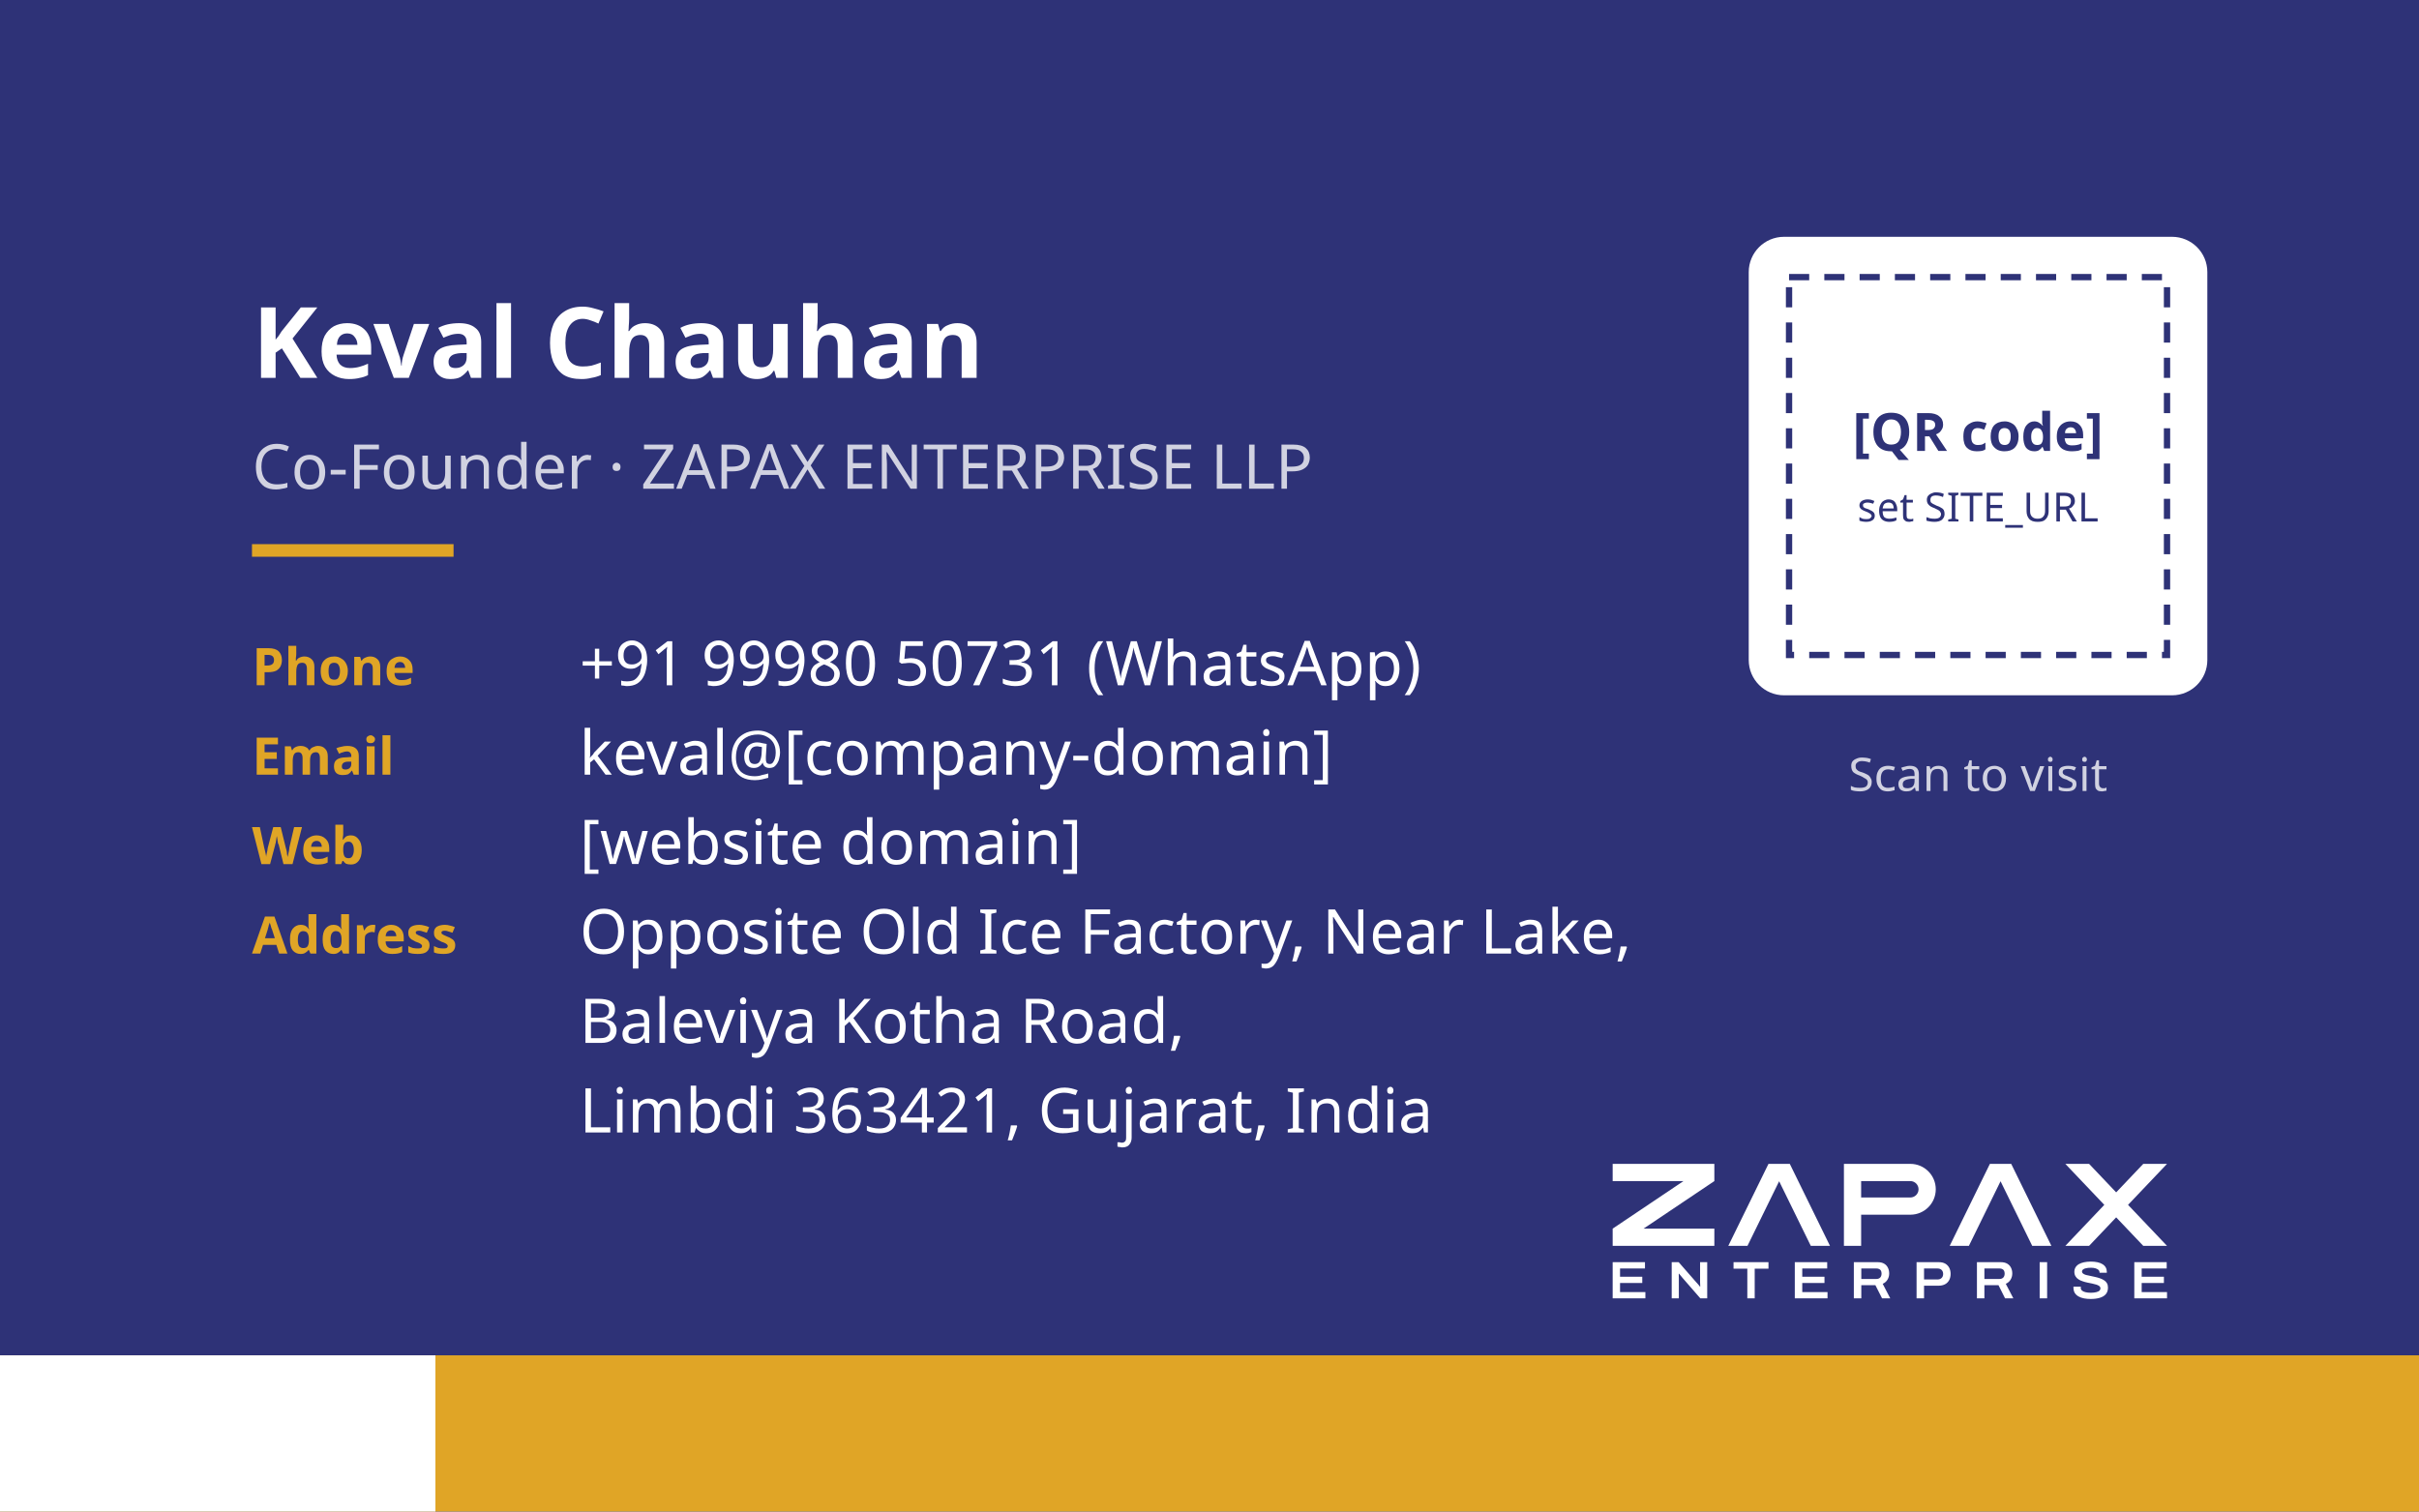
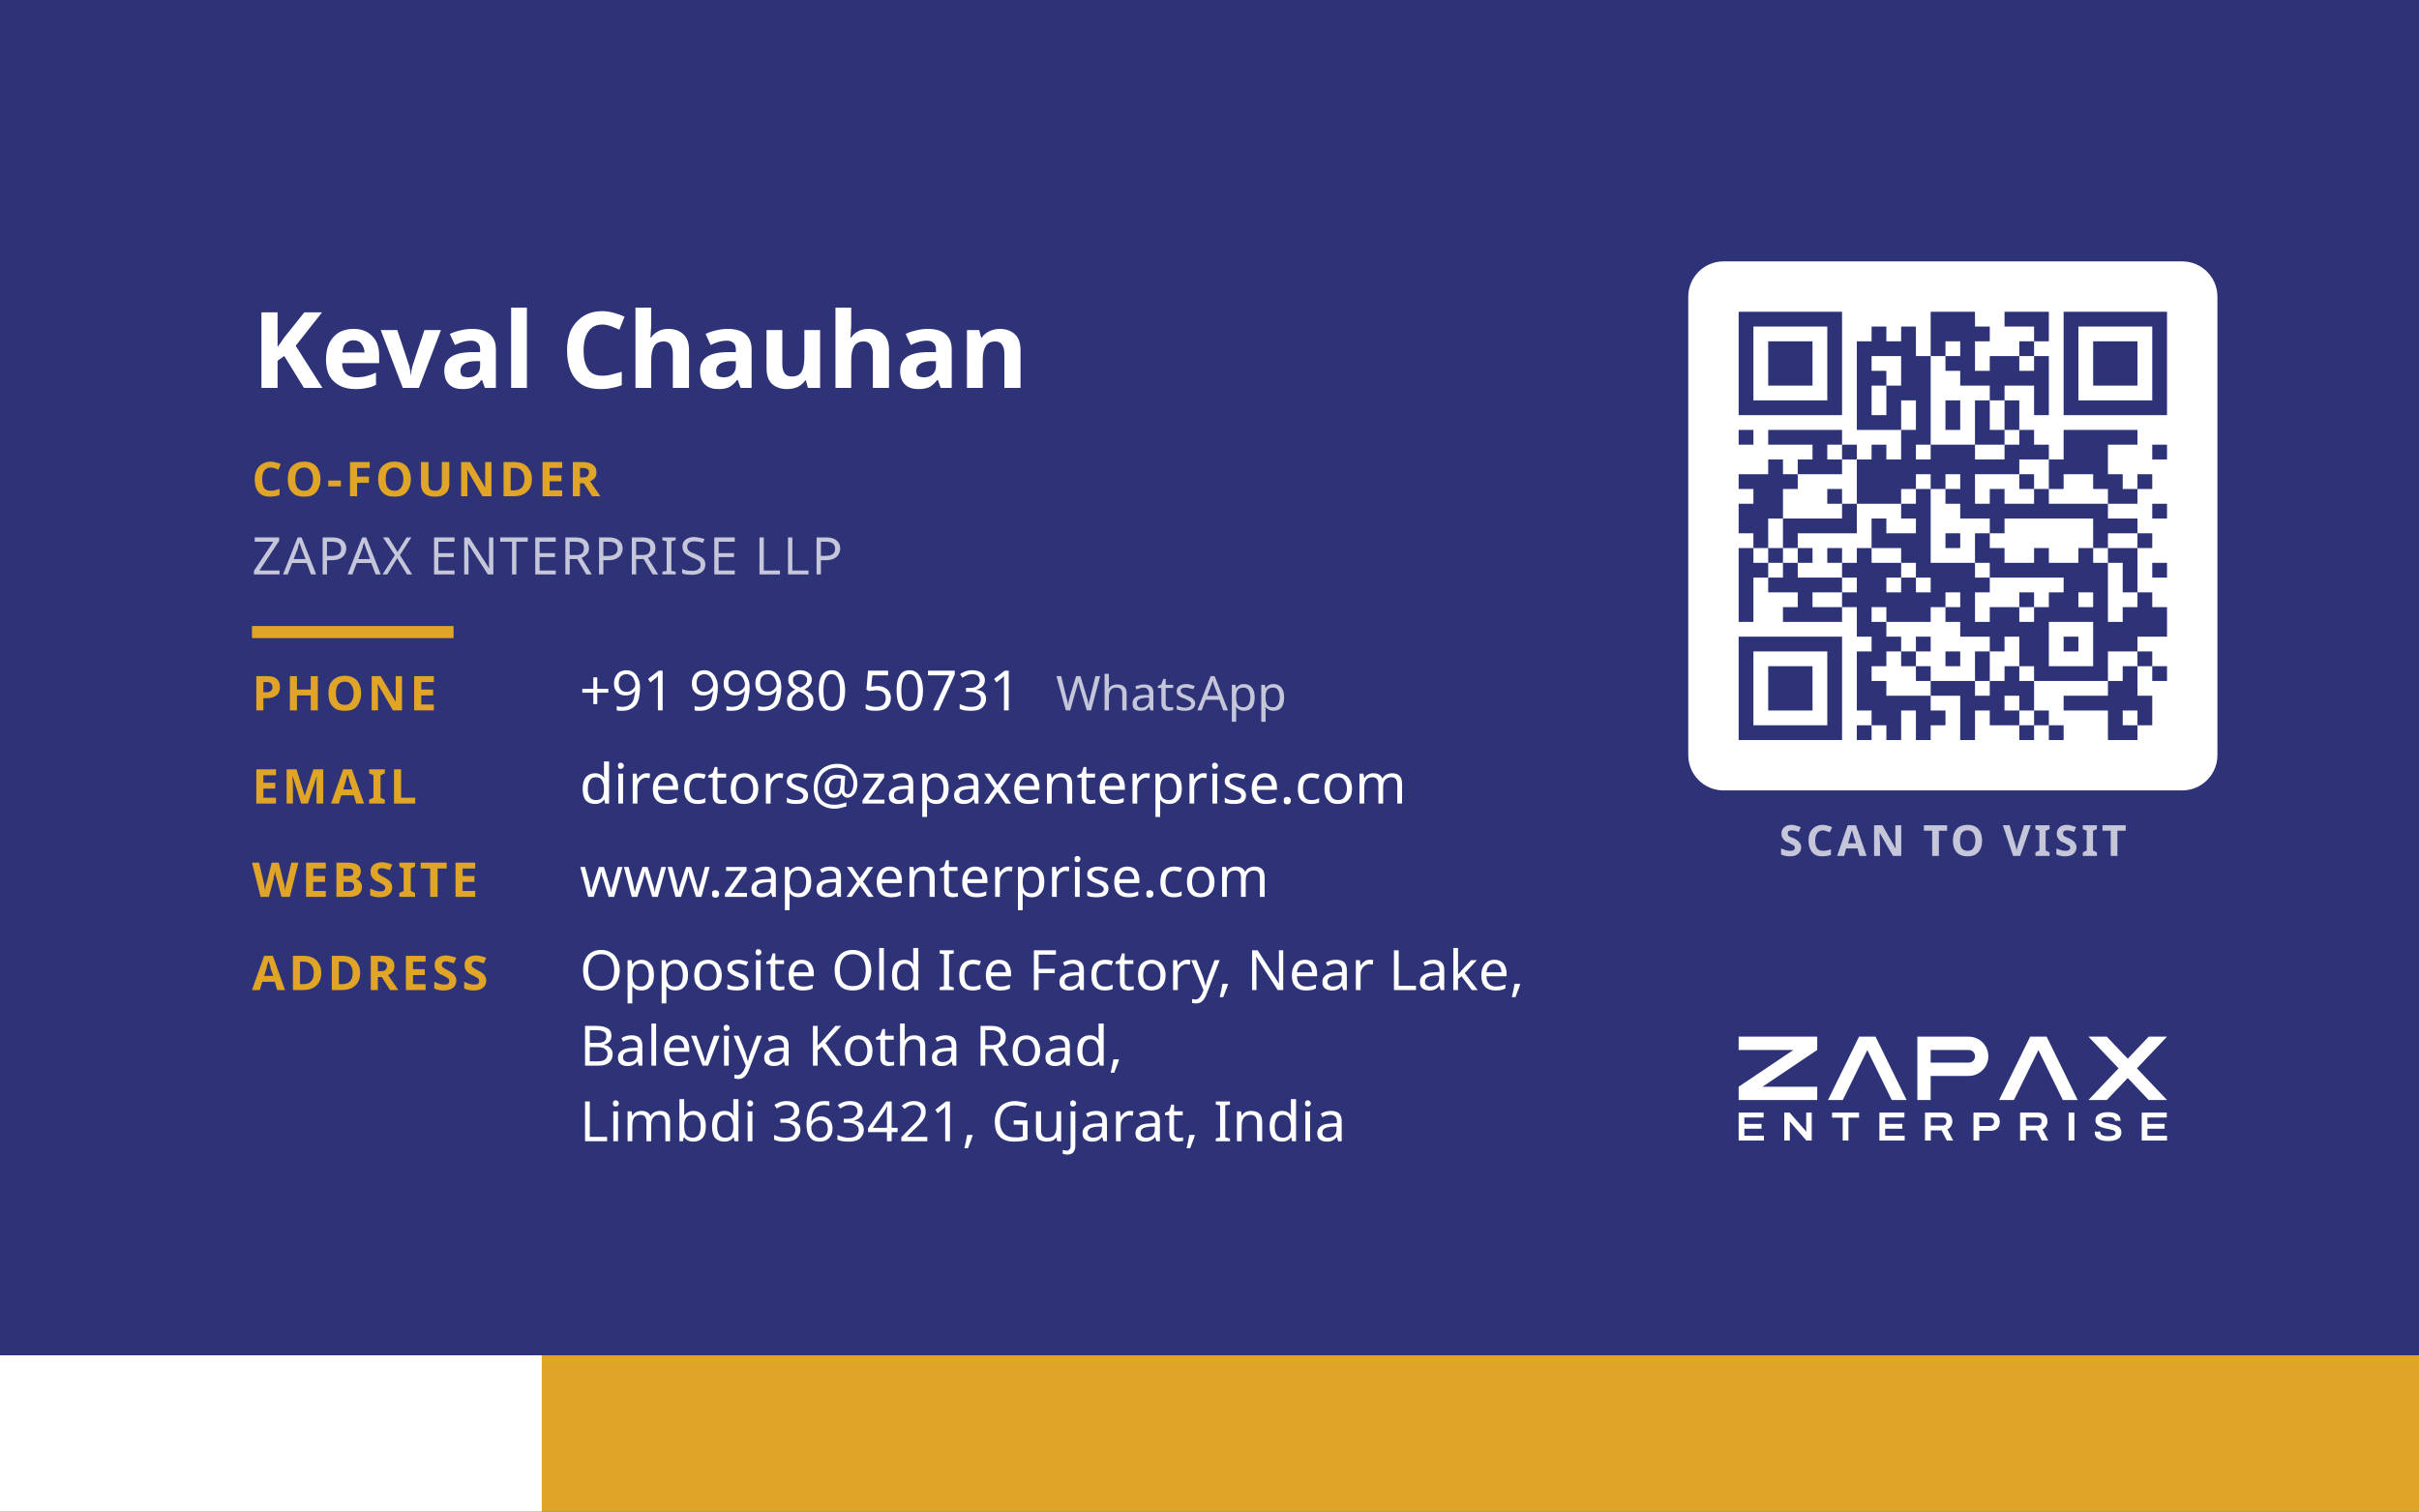
<svg xmlns="http://www.w3.org/2000/svg" viewBox="0 0 96 60" width="96mm" height="60mm">
  <style>@font-face{font-family:Archivo;src:url(../fonts/Archivo-Variable.ttf)}</style>
  <rect width="96" height="60" fill="#2E3277" />
  <rect x="0" y="53.8" width="96" height="6.2" fill="#E0A526" />
-   <rect x="0" y="53.8" width="17.28" height="6.2" fill="#FFFFFF" />
-   <text id="name" x="10" y="15" font-family="Archivo" font-weight="700" font-size="3.9" fill="#FFFFFF">Keval Chauhan</text>
-   <text id="designation" x="10" y="19.4" font-family="Archivo" font-weight="500" font-size="2.45" fill="#FFFFFF" fill-opacity="0.78">Co-Founder · ZAPAX ENTERPRISE LLP</text>
-   <rect x="10" y="21.6" width="8" height="0.5" fill="#E0A526" />
-   <text x="10" y="27.2" font-family="Archivo" font-weight="600" font-size="2.05" fill="#E0A526">Phone</text>
-   <text id="contact-0" x="23" y="27.2" font-family="Archivo" font-weight="400" font-size="2.45" fill="#FFFFFF">+91 99980 50731 (WhatsApp)</text>
-   <text x="10" y="30.75" font-family="Archivo" font-weight="600" font-size="2.05" fill="#E0A526">Email</text>
-   <text id="contact-1" x="23" y="30.75" font-family="Archivo" font-weight="400" font-size="2.45" fill="#FFFFFF">keval@[company-domain]</text>
-   <text x="10" y="34.3" font-family="Archivo" font-weight="600" font-size="2.05" fill="#E0A526">Web</text>
-   <text id="contact-2" x="23" y="34.3" font-family="Archivo" font-weight="400" font-size="2.45" fill="#FFFFFF">[website domain]</text>
-   <text x="10" y="37.85" font-family="Archivo" font-weight="600" font-size="2.05" fill="#E0A526">Address</text>
-   <text id="contact-3" x="23" y="37.85" font-family="Archivo" font-weight="400" font-size="2.45" fill="#FFFFFF">Opposite Old Ice Factory, Near Lake,</text>
-   <text x="10" y="41.4" font-family="Archivo" font-weight="600" font-size="2.05" fill="#E0A526" />
-   <text id="contact-4" x="23" y="41.4" font-family="Archivo" font-weight="400" font-size="2.45" fill="#FFFFFF">Baleviya Kotha Road,</text>
-   <text x="10" y="44.95" font-family="Archivo" font-weight="600" font-size="2.05" fill="#E0A526" />
-   <text id="contact-5" x="23" y="44.95" font-family="Archivo" font-weight="400" font-size="2.45" fill="#FFFFFF">Limbdi 363421, Gujarat, India</text>
-   <rect x="69.4" y="9.4" width="18.2" height="18.2" rx="1.4" fill="#FFFFFF" />
-   <rect x="71" y="11" width="15" height="15" fill="none" stroke="#2E3277" stroke-width="0.25" stroke-dasharray="0.8 0.6" />
-   <text x="78.5" y="17.9" font-family="Archivo" font-size="2.1" font-weight="600" fill="#2E3277" text-anchor="middle">[QR code]</text>
-   <text x="78.5" y="20.7" font-family="Archivo" font-size="1.6" fill="#2E3277" text-anchor="middle">set SITE_URL</text>
-   <text x="78.5" y="31.4" font-family="Archivo" font-weight="500" font-size="1.85" fill="#FFFFFF" fill-opacity="0.78" text-anchor="middle">Scan to visit</text>
-   <g transform="translate(64 46.2) scale(0.03254438)" fill="#FFFFFF">
+   <rect x="0" y="53.8" width="21.5" height="6.2" fill="#FFFFFF" />
+   <text x="10" y="15.4" font-family="Archivo" font-size="4.2" font-weight="700" fill="#FFFFFF" id="name" letter-spacing="-0.04">Keval Chauhan</text>
+   <text x="10" y="19.7" font-family="Archivo" font-size="1.9" font-weight="600" fill="#E0A526" id="designation" letter-spacing="0.14">CO-FOUNDER</text>
+   <text x="10" y="22.8" font-family="Archivo" font-size="2.05" font-weight="400" fill="#FFFFFF" fill-opacity="0.72" letter-spacing="0.06">ZAPAX ENTERPRISE LLP</text>
+   <rect x="10" y="24.85" width="8" height="0.48" fill="#E0A526" />
+   <text x="10" y="28.2" font-family="Archivo" font-size="1.9" font-weight="600" fill="#E0A526" letter-spacing="0.14">PHONE</text>
+   <text x="23" y="28.2" font-family="Archivo" font-size="2.2" font-weight="400" fill="#FFFFFF" id="contact-0">+91 99980 50731<tspan fill="#FFFFFF" fill-opacity="0.72" font-size="1.9" dx="1.4">WhatsApp</tspan>
+   </text>
+   <text x="10" y="31.9" font-family="Archivo" font-size="1.9" font-weight="600" fill="#E0A526" letter-spacing="0.14">EMAIL</text>
+   <text x="23" y="31.9" font-family="Archivo" font-size="2.2" font-weight="400" fill="#FFFFFF" id="contact-1">directors@zapaxenterprise.com</text>
+   <text x="10" y="35.6" font-family="Archivo" font-size="1.9" font-weight="600" fill="#E0A526" letter-spacing="0.14">WEBSITE</text>
+   <text x="23" y="35.6" font-family="Archivo" font-size="2.2" font-weight="400" fill="#FFFFFF" id="contact-2">www.zapaxenterprise.com</text>
+   <text x="10" y="39.3" font-family="Archivo" font-size="1.9" font-weight="600" fill="#E0A526" letter-spacing="0.14">ADDRESS</text>
+   <text x="23" y="39.3" font-family="Archivo" font-size="2.2" font-weight="400" fill="#FFFFFF" id="contact-3">Opposite Old Ice Factory, Near Lake,</text>
+   <text x="10" y="42.3" font-family="Archivo" font-size="1.9" font-weight="600" fill="#E0A526" letter-spacing="0.14" />
+   <text x="23" y="42.3" font-family="Archivo" font-size="2.2" font-weight="400" fill="#FFFFFF" id="contact-4">Baleviya Kotha Road,</text>
+   <text x="10" y="45.3" font-family="Archivo" font-size="1.9" font-weight="600" fill="#E0A526" letter-spacing="0.14" />
+   <text x="23" y="45.3" font-family="Archivo" font-size="2.2" font-weight="400" fill="#FFFFFF" id="contact-5">Limbdi 363421, Gujarat, India</text>
+   <rect x="67" y="10.376" width="21" height="21" rx="1.4" fill="#FFFFFF" />
+   <g transform="translate(69 12.376) scale(0.5862069)">
+     <path d="M0 0h1v1h-1zM1 0h1v1h-1zM2 0h1v1h-1zM3 0h1v1h-1zM4 0h1v1h-1zM5 0h1v1h-1zM6 0h1v1h-1zM13 0h1v1h-1zM14 0h1v1h-1zM15 0h1v1h-1zM18 0h1v1h-1zM19 0h1v1h-1zM20 0h1v1h-1zM22 0h1v1h-1zM23 0h1v1h-1zM24 0h1v1h-1zM25 0h1v1h-1zM26 0h1v1h-1zM27 0h1v1h-1zM28 0h1v1h-1zM0 1h1v1h-1zM6 1h1v1h-1zM9 1h1v1h-1zM11 1h1v1h-1zM13 1h1v1h-1zM14 1h1v1h-1zM15 1h1v1h-1zM16 1h1v1h-1zM20 1h1v1h-1zM22 1h1v1h-1zM28 1h1v1h-1zM0 2h1v1h-1zM2 2h1v1h-1zM3 2h1v1h-1zM4 2h1v1h-1zM6 2h1v1h-1zM8 2h1v1h-1zM9 2h1v1h-1zM10 2h1v1h-1zM11 2h1v1h-1zM13 2h1v1h-1zM15 2h1v1h-1zM19 2h1v1h-1zM22 2h1v1h-1zM24 2h1v1h-1zM25 2h1v1h-1zM26 2h1v1h-1zM28 2h1v1h-1zM0 3h1v1h-1zM2 3h1v1h-1zM3 3h1v1h-1zM4 3h1v1h-1zM6 3h1v1h-1zM8 3h1v1h-1zM11 3h1v1h-1zM12 3h1v1h-1zM14 3h1v1h-1zM15 3h1v1h-1zM17 3h1v1h-1zM18 3h1v1h-1zM20 3h1v1h-1zM22 3h1v1h-1zM24 3h1v1h-1zM25 3h1v1h-1zM26 3h1v1h-1zM28 3h1v1h-1zM0 4h1v1h-1zM2 4h1v1h-1zM3 4h1v1h-1zM4 4h1v1h-1zM6 4h1v1h-1zM8 4h1v1h-1zM9 4h1v1h-1zM11 4h1v1h-1zM12 4h1v1h-1zM15 4h1v1h-1zM16 4h1v1h-1zM17 4h1v1h-1zM18 4h1v1h-1zM19 4h1v1h-1zM20 4h1v1h-1zM22 4h1v1h-1zM24 4h1v1h-1zM25 4h1v1h-1zM26 4h1v1h-1zM28 4h1v1h-1zM0 5h1v1h-1zM6 5h1v1h-1zM8 5h1v1h-1zM10 5h1v1h-1zM11 5h1v1h-1zM12 5h1v1h-1zM17 5h1v1h-1zM20 5h1v1h-1zM22 5h1v1h-1zM28 5h1v1h-1zM0 6h1v1h-1zM1 6h1v1h-1zM2 6h1v1h-1zM3 6h1v1h-1zM4 6h1v1h-1zM5 6h1v1h-1zM6 6h1v1h-1zM8 6h1v1h-1zM10 6h1v1h-1zM12 6h1v1h-1zM14 6h1v1h-1zM16 6h1v1h-1zM18 6h1v1h-1zM20 6h1v1h-1zM22 6h1v1h-1zM23 6h1v1h-1zM24 6h1v1h-1zM25 6h1v1h-1zM26 6h1v1h-1zM27 6h1v1h-1zM28 6h1v1h-1zM8 7h1v1h-1zM9 7h1v1h-1zM10 7h1v1h-1zM12 7h1v1h-1zM14 7h1v1h-1zM16 7h1v1h-1zM18 7h1v1h-1zM0 8h1v1h-1zM2 8h1v1h-1zM3 8h1v1h-1zM4 8h1v1h-1zM5 8h1v1h-1zM6 8h1v1h-1zM11 8h1v1h-1zM12 8h1v1h-1zM16 8h1v1h-1zM17 8h1v1h-1zM19 8h1v1h-1zM22 8h1v1h-1zM23 8h1v1h-1zM24 8h1v1h-1zM25 8h1v1h-1zM26 8h1v1h-1zM5 9h1v1h-1zM7 9h1v1h-1zM9 9h1v1h-1zM11 9h1v1h-1zM13 9h1v1h-1zM14 9h1v1h-1zM15 9h1v1h-1zM18 9h1v1h-1zM19 9h1v1h-1zM20 9h1v1h-1zM22 9h1v1h-1zM23 9h1v1h-1zM24 9h1v1h-1zM28 9h1v1h-1zM2 10h1v1h-1zM4 10h1v1h-1zM5 10h1v1h-1zM6 10h1v1h-1zM8 10h1v1h-1zM9 10h1v1h-1zM10 10h1v1h-1zM11 10h1v1h-1zM12 10h1v1h-1zM13 10h1v1h-1zM14 10h1v1h-1zM15 10h1v1h-1zM16 10h1v1h-1zM17 10h1v1h-1zM18 10h1v1h-1zM21 10h1v1h-1zM22 10h1v1h-1zM23 10h1v1h-1zM24 10h1v1h-1zM0 11h1v1h-1zM1 11h1v1h-1zM2 11h1v1h-1zM3 11h1v1h-1zM8 11h1v1h-1zM9 11h1v1h-1zM10 11h1v1h-1zM11 11h1v1h-1zM13 11h1v1h-1zM15 11h1v1h-1zM19 11h1v1h-1zM21 11h1v1h-1zM24 11h1v1h-1zM25 11h1v1h-1zM27 11h1v1h-1zM1 12h1v1h-1zM2 12h1v1h-1zM6 12h1v1h-1zM8 12h1v1h-1zM9 12h1v1h-1zM10 12h1v1h-1zM12 12h1v1h-1zM14 12h1v1h-1zM15 12h1v1h-1zM17 12h1v1h-1zM20 12h1v1h-1zM25 12h1v1h-1zM26 12h1v1h-1zM0 13h1v1h-1zM1 13h1v1h-1zM2 13h1v1h-1zM7 13h1v1h-1zM11 13h1v1h-1zM12 13h1v1h-1zM15 13h1v1h-1zM16 13h1v1h-1zM17 13h1v1h-1zM18 13h1v1h-1zM19 13h1v1h-1zM20 13h1v1h-1zM21 13h1v1h-1zM22 13h1v1h-1zM23 13h1v1h-1zM24 13h1v1h-1zM28 13h1v1h-1zM0 14h1v1h-1zM1 14h1v1h-1zM3 14h1v1h-1zM4 14h1v1h-1zM5 14h1v1h-1zM6 14h1v1h-1zM7 14h1v1h-1zM9 14h1v1h-1zM12 14h1v1h-1zM17 14h1v1h-1zM24 14h1v1h-1zM25 14h1v1h-1zM26 14h1v1h-1zM1 15h1v1h-1zM3 15h1v1h-1zM9 15h1v1h-1zM10 15h1v1h-1zM11 15h1v1h-1zM12 15h1v1h-1zM14 15h1v1h-1zM16 15h1v1h-1zM24 15h1v1h-1zM27 15h1v1h-1zM0 16h1v1h-1zM2 16h1v1h-1zM4 16h1v1h-1zM6 16h1v1h-1zM8 16h1v1h-1zM11 16h1v1h-1zM12 16h1v1h-1zM16 16h1v1h-1zM17 16h1v1h-1zM20 16h1v1h-1zM23 16h1v1h-1zM25 16h1v1h-1zM26 16h1v1h-1zM0 17h1v1h-1zM1 17h1v1h-1zM3 17h1v1h-1zM7 17h1v1h-1zM8 17h1v1h-1zM9 17h1v1h-1zM10 17h1v1h-1zM12 17h1v1h-1zM13 17h1v1h-1zM14 17h1v1h-1zM15 17h1v1h-1zM17 17h1v1h-1zM18 17h1v1h-1zM19 17h1v1h-1zM20 17h1v1h-1zM21 17h1v1h-1zM22 17h1v1h-1zM23 17h1v1h-1zM24 17h1v1h-1zM26 17h1v1h-1zM28 17h1v1h-1zM0 18h1v1h-1zM2 18h1v1h-1zM3 18h1v1h-1zM4 18h1v1h-1zM5 18h1v1h-1zM6 18h1v1h-1zM8 18h1v1h-1zM9 18h1v1h-1zM11 18h1v1h-1zM13 18h1v1h-1zM14 18h1v1h-1zM15 18h1v1h-1zM16 18h1v1h-1zM22 18h1v1h-1zM23 18h1v1h-1zM24 18h1v1h-1zM26 18h1v1h-1zM0 19h1v1h-1zM4 19h1v1h-1zM7 19h1v1h-1zM8 19h1v1h-1zM9 19h1v1h-1zM10 19h1v1h-1zM11 19h1v1h-1zM12 19h1v1h-1zM13 19h1v1h-1zM15 19h1v1h-1zM19 19h1v1h-1zM21 19h1v1h-1zM22 19h1v1h-1zM24 19h1v1h-1zM27 19h1v1h-1zM0 20h1v1h-1zM3 20h1v1h-1zM4 20h1v1h-1zM5 20h1v1h-1zM6 20h1v1h-1zM8 20h1v1h-1zM10 20h1v1h-1zM11 20h1v1h-1zM12 20h1v1h-1zM14 20h1v1h-1zM15 20h1v1h-1zM17 20h1v1h-1zM18 20h1v1h-1zM20 20h1v1h-1zM21 20h1v1h-1zM22 20h1v1h-1zM23 20h1v1h-1zM24 20h1v1h-1zM26 20h1v1h-1zM27 20h1v1h-1zM28 20h1v1h-1zM8 21h1v1h-1zM9 21h1v1h-1zM15 21h1v1h-1zM16 21h1v1h-1zM17 21h1v1h-1zM18 21h1v1h-1zM19 21h1v1h-1zM20 21h1v1h-1zM24 21h1v1h-1zM25 21h1v1h-1zM26 21h1v1h-1zM27 21h1v1h-1zM28 21h1v1h-1zM0 22h1v1h-1zM1 22h1v1h-1zM2 22h1v1h-1zM3 22h1v1h-1zM4 22h1v1h-1zM5 22h1v1h-1zM6 22h1v1h-1zM9 22h1v1h-1zM10 22h1v1h-1zM12 22h1v1h-1zM17 22h1v1h-1zM19 22h1v1h-1zM20 22h1v1h-1zM22 22h1v1h-1zM24 22h1v1h-1zM25 22h1v1h-1zM26 22h1v1h-1zM0 23h1v1h-1zM6 23h1v1h-1zM8 23h1v1h-1zM9 23h1v1h-1zM11 23h1v1h-1zM14 23h1v1h-1zM16 23h1v1h-1zM19 23h1v1h-1zM20 23h1v1h-1zM24 23h1v1h-1zM27 23h1v1h-1zM0 24h1v1h-1zM2 24h1v1h-1zM3 24h1v1h-1zM4 24h1v1h-1zM6 24h1v1h-1zM8 24h1v1h-1zM12 24h1v1h-1zM16 24h1v1h-1zM18 24h1v1h-1zM20 24h1v1h-1zM21 24h1v1h-1zM22 24h1v1h-1zM23 24h1v1h-1zM24 24h1v1h-1zM26 24h1v1h-1zM28 24h1v1h-1zM0 25h1v1h-1zM2 25h1v1h-1zM3 25h1v1h-1zM4 25h1v1h-1zM6 25h1v1h-1zM8 25h1v1h-1zM9 25h1v1h-1zM13 25h1v1h-1zM14 25h1v1h-1zM15 25h1v1h-1zM17 25h1v1h-1zM18 25h1v1h-1zM19 25h1v1h-1zM25 25h1v1h-1zM26 25h1v1h-1zM0 26h1v1h-1zM2 26h1v1h-1zM3 26h1v1h-1zM4 26h1v1h-1zM6 26h1v1h-1zM8 26h1v1h-1zM9 26h1v1h-1zM10 26h1v1h-1zM11 26h1v1h-1zM12 26h1v1h-1zM15 26h1v1h-1zM16 26h1v1h-1zM17 26h1v1h-1zM19 26h1v1h-1zM22 26h1v1h-1zM23 26h1v1h-1zM24 26h1v1h-1zM25 26h1v1h-1zM26 26h1v1h-1zM27 26h1v1h-1zM0 27h1v1h-1zM6 27h1v1h-1zM9 27h1v1h-1zM10 27h1v1h-1zM12 27h1v1h-1zM13 27h1v1h-1zM15 27h1v1h-1zM17 27h1v1h-1zM18 27h1v1h-1zM20 27h1v1h-1zM25 27h1v1h-1zM27 27h1v1h-1zM0 28h1v1h-1zM1 28h1v1h-1zM2 28h1v1h-1zM3 28h1v1h-1zM4 28h1v1h-1zM5 28h1v1h-1zM6 28h1v1h-1zM8 28h1v1h-1zM10 28h1v1h-1zM12 28h1v1h-1zM15 28h1v1h-1zM19 28h1v1h-1zM21 28h1v1h-1zM25 28h1v1h-1zM26 28h1v1h-1z" fill="#2E3277" />
+   </g>
+   <text x="77.5" y="33.976" font-family="Archivo" font-size="1.7" font-weight="600" fill="#FFFFFF" fill-opacity="0.72" text-anchor="middle" letter-spacing="0.14">SCAN TO VISIT</text>
+   <g transform="translate(69 41.15059) scale(0.02514793)" fill="#FFFFFF">
    <g transform="translate(0 0) scale(1)" fill="#FFFFFF">
      <path transform="translate(0 0)" d="M0 0 L124 0 L124 21 L37.66 79 L124 79 L124 100 L0 100 L0 79 L86.34 21 L0 21Z" />
      <path transform="translate(141 0)" d="M0 100 L49 0 L75 0 L124 100 L100.61 100 L62 21.2 L23.39 100Z" />
      <path transform="translate(282 0)" d="M0 100V0H81A31 31 0 0 1 81 62H21V100ZM21 21V41H81A10 10 0 0 0 81 21Z" fill-rule="evenodd" />
      <path transform="translate(411 0)" d="M0 100 L49 0 L75 0 L124 100 L100.61 100 L62 21.2 L23.39 100Z" />
      <path transform="translate(552 0)" d="M0 0 L28.97 0 L124 100 L95.03 100ZM95.03 0 L124 0 L28.97 100 L0 100Z" />
      <path transform="translate(0 120)" d="M39.9 44L0 44L0-0.1L39.4-0.1L39.4 7.6L9.0 7.6L9.0 17.7L36.1 17.7L36.1 25.3L9.0 25.3L9.0 36.4L39.9 36.4L39.9 44ZM80.7 44L72.0 44L72.0-0.1L80.5-0.1L102.0 24.5Q102.6 25.1 103.4 26.0Q104.2 26.9 105.0 27.9Q105.8 28.9 106.3 29.6L106.3 29.6L106.8 29.6Q106.7 28.4 106.7 27.0Q106.6 25.6 106.6 24.5L106.6 24.5L106.6-0.1L115.3-0.1L115.3 44L106.9 44L85.3 19.2Q84.2 18.0 83.0 16.4Q81.7 14.8 81.0 14.0L81.0 14.0L80.6 14.0Q80.6 14.8 80.6 16.3Q80.7 17.8 80.7 19.6L80.7 19.6L80.7 44ZM173.2 44L164.2 44L164.2 7.8L147.4 7.8L147.4-0.1L190.0-0.1L190.0 7.8L173.2 7.8L173.2 44ZM262.0 44L222.1 44L222.1-0.1L261.6-0.1L261.6 7.6L231.2 7.6L231.2 17.7L258.3 17.7L258.3 25.3L231.2 25.3L231.2 36.4L262.0 36.4L262.0 44ZM303.2 44L294.1 44L294.1-0.1L323.1-0.1Q327.9-0.1 331.0 1.7Q334.1 3.5 335.6 6.6Q337.2 9.7 337.2 13.7L337.2 13.7Q337.2 17.8 335.2 21.1Q333.3 24.5 329.3 26.3L329.3 26.3L338.5 44L328.5 44L320.4 28.0L303.2 28.0L303.2 44ZM303.2 7.6L303.2 20.4L321.5 20.4Q324.6 20.4 326.3 18.6Q327.9 16.8 327.9 13.8L327.9 13.8Q327.9 11.8 327.2 10.4Q326.5 9.0 325.0 8.3Q323.6 7.6 321.5 7.6L321.5 7.6L303.2 7.6ZM379.7 44L370.6 44L370.6-0.1L397.8-0.1Q402.4-0.1 405.6 1.7Q408.7 3.5 410.4 6.7Q412.1 9.9 412.1 14.2L412.1 14.2Q412.1 18.5 410.4 21.7Q408.7 25.0 405.4 26.8Q402.1 28.6 397.4 28.6L397.4 28.6L379.7 28.6L379.7 44ZM379.7 7.6L379.7 21.0L396.0 21.0Q399.3 21.0 401.1 19.2Q403.0 17.4 403.0 14.2L403.0 14.2Q403.0 12.1 402.1 10.6Q401.3 9.2 399.8 8.4Q398.3 7.6 396.0 7.6L396.0 7.6L379.7 7.6ZM453.3 44L444.2 44L444.2-0.1L473.2-0.1Q478.0-0.1 481.1 1.7Q484.2 3.5 485.7 6.6Q487.3 9.7 487.3 13.7L487.3 13.7Q487.3 17.8 485.3 21.1Q483.4 24.5 479.4 26.3L479.4 26.3L488.6 44L478.5 44L470.5 28.0L453.3 28.0L453.3 44ZM453.3 7.6L453.3 20.4L471.6 20.4Q474.7 20.4 476.4 18.6Q478.0 16.8 478.0 13.8L478.0 13.8Q478.0 11.8 477.3 10.4Q476.6 9.0 475.1 8.3Q473.7 7.6 471.6 7.6L471.6 7.6L453.3 7.6ZM529.8 44L520.7 44L520.7-0.1L529.8-0.1L529.8 44ZM583.0 44.8L583.0 44.8Q578.7 44.8 574.9 44.1Q571.0 43.4 568.1 41.7Q565.2 40.1 563.5 37.4Q561.9 34.7 561.9 30.8L561.9 30.8Q561.9 30.5 561.9 30.2Q561.9 30.0 561.9 29.8L561.9 29.8L571.0 29.8Q570.9 30.0 570.9 30.3Q570.8 30.7 570.8 31.0L570.8 31.0Q570.8 33.1 572.3 34.5Q573.8 35.9 576.6 36.5Q579.3 37.2 583.0 37.2L583.0 37.2Q585.0 37.2 586.8 37.0Q588.5 36.8 590.0 36.4Q591.5 36.0 592.6 35.4Q593.6 34.8 594.2 33.9Q594.8 33.0 594.8 32.0L594.8 32.0Q594.8 30.2 593.5 29.1Q592.1 28.0 589.9 27.3Q587.6 26.6 584.8 26.0Q581.9 25.4 578.9 24.8Q575.9 24.2 573.1 23.2Q570.2 22.3 568.0 20.8Q565.7 19.4 564.4 17.1Q563.0 14.9 563.0 11.7L563.0 11.7Q563.0 8.6 564.4 6.3Q565.8 3.9 568.5 2.3Q571.1 0.8 574.8-0.0Q578.5-0.8 583.2-0.8L583.2-0.8Q587.6-0.8 591.3 0Q594.9 0.8 597.4 2.4Q600.0 4.0 601.3 6.4Q602.6 8.8 602.6 11.9L602.6 11.9L602.6 12.8L593.7 12.8L593.7 12.1Q593.7 10.5 592.4 9.3Q591.0 8.1 588.7 7.4Q586.4 6.7 583.4 6.7L583.4 6.7Q579.6 6.7 577.2 7.3Q574.7 7.8 573.5 8.9Q572.3 9.9 572.3 11.3L572.3 11.3Q572.3 12.8 573.6 13.8Q574.9 14.8 577.2 15.5Q579.4 16.1 582.3 16.6Q585.1 17.2 588.2 17.9Q591.2 18.5 594.0 19.5Q596.8 20.4 599.1 21.9Q601.4 23.3 602.7 25.5Q604.0 27.7 604.0 30.9L604.0 30.9Q604.0 35.9 601.3 39.0Q598.7 42.0 593.9 43.4Q589.2 44.8 583.0 44.8ZM676.0 44L636.1 44L636.1-0.1L675.6-0.1L675.6 7.6L645.1 7.6L645.1 17.7L672.2 17.7L672.2 25.3L645.1 25.3L645.1 36.4L676.0 36.4L676.0 44Z" />
    </g>
  </g>
</svg>
